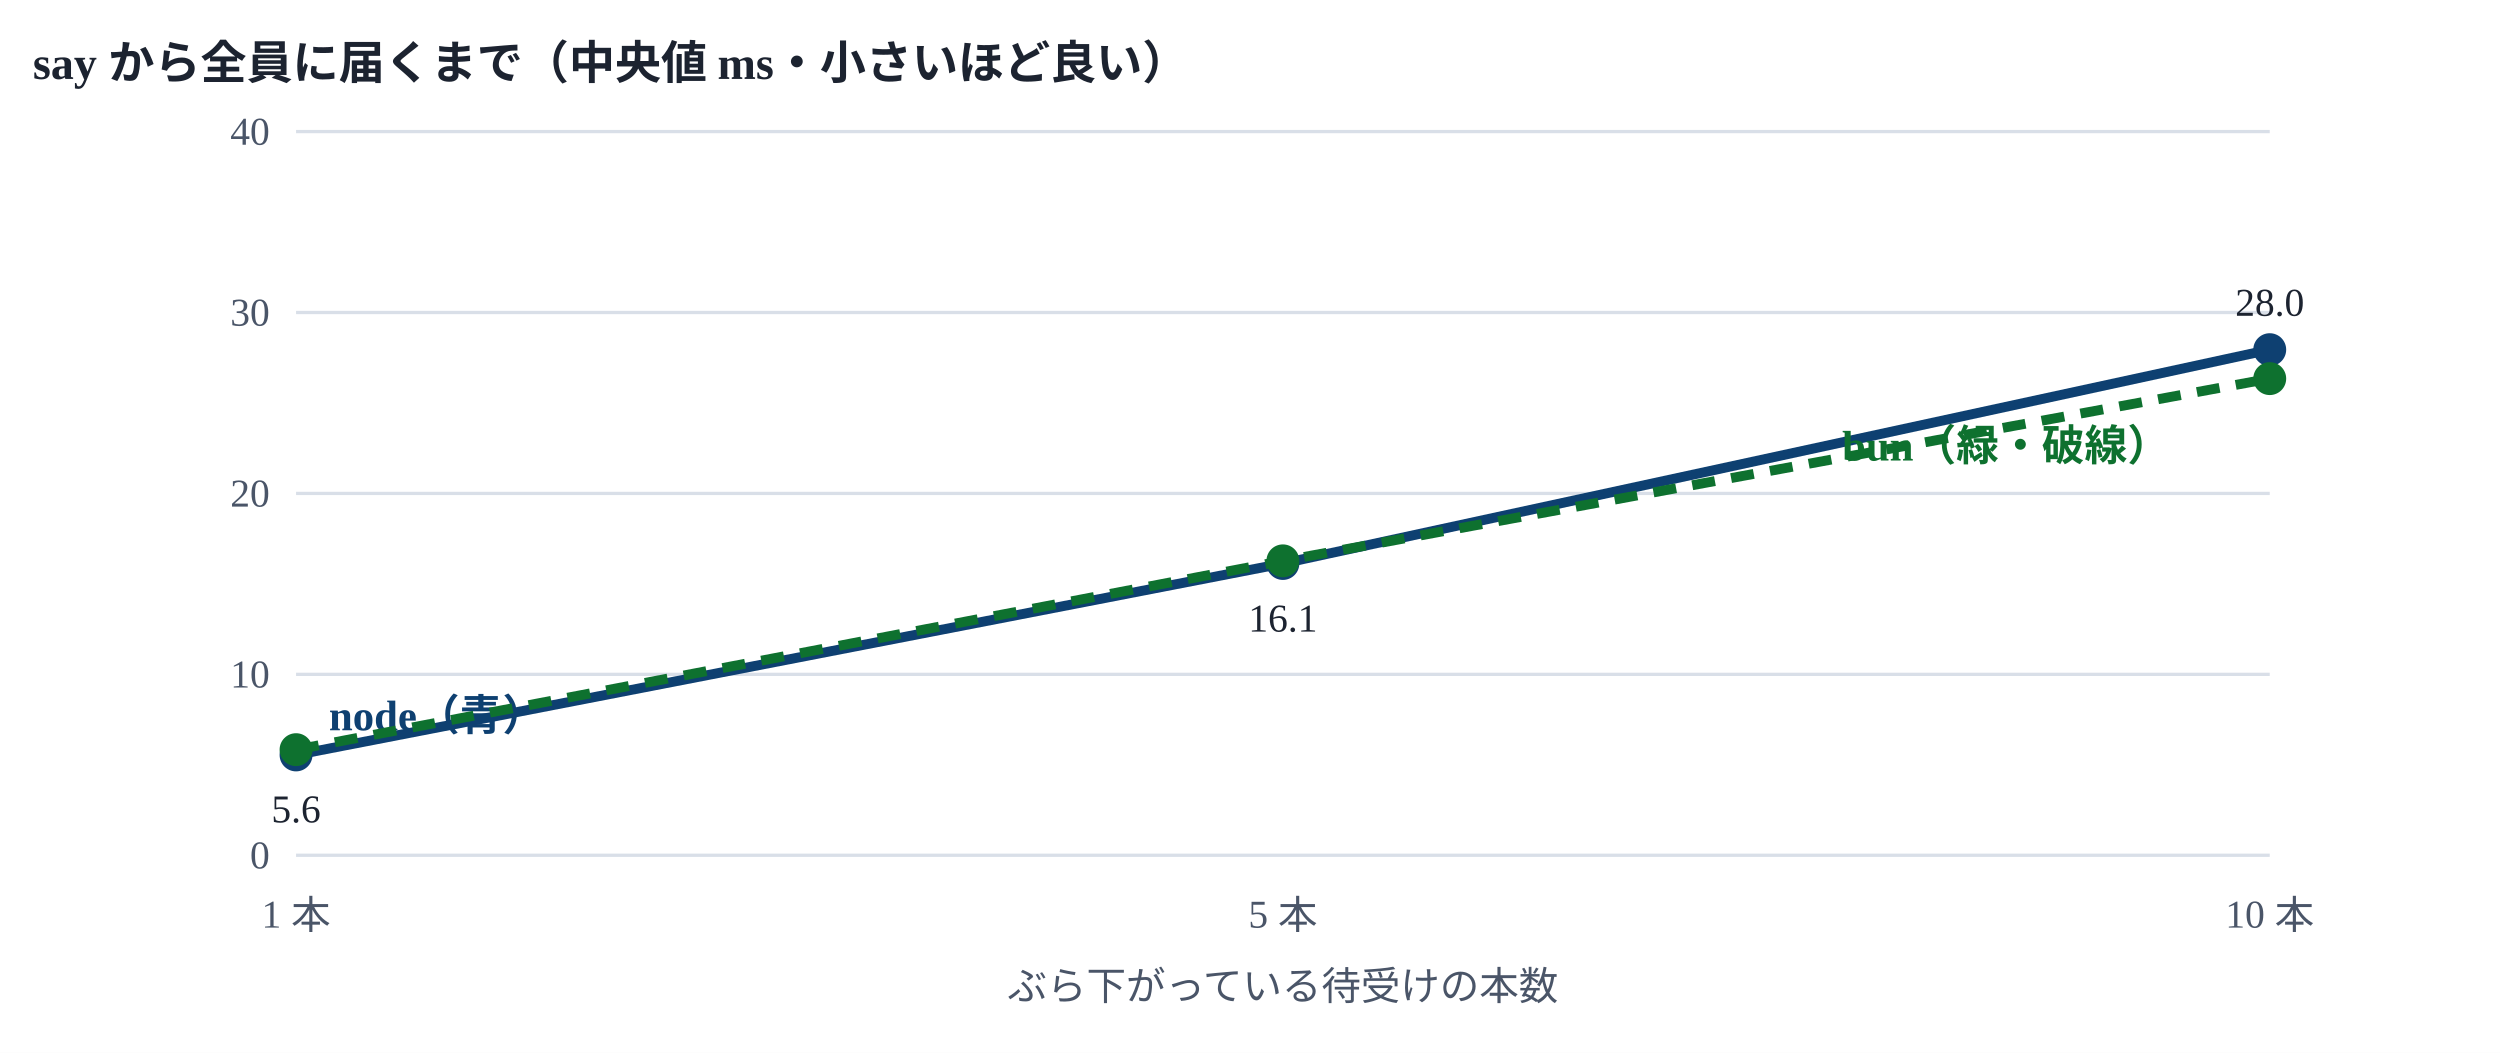
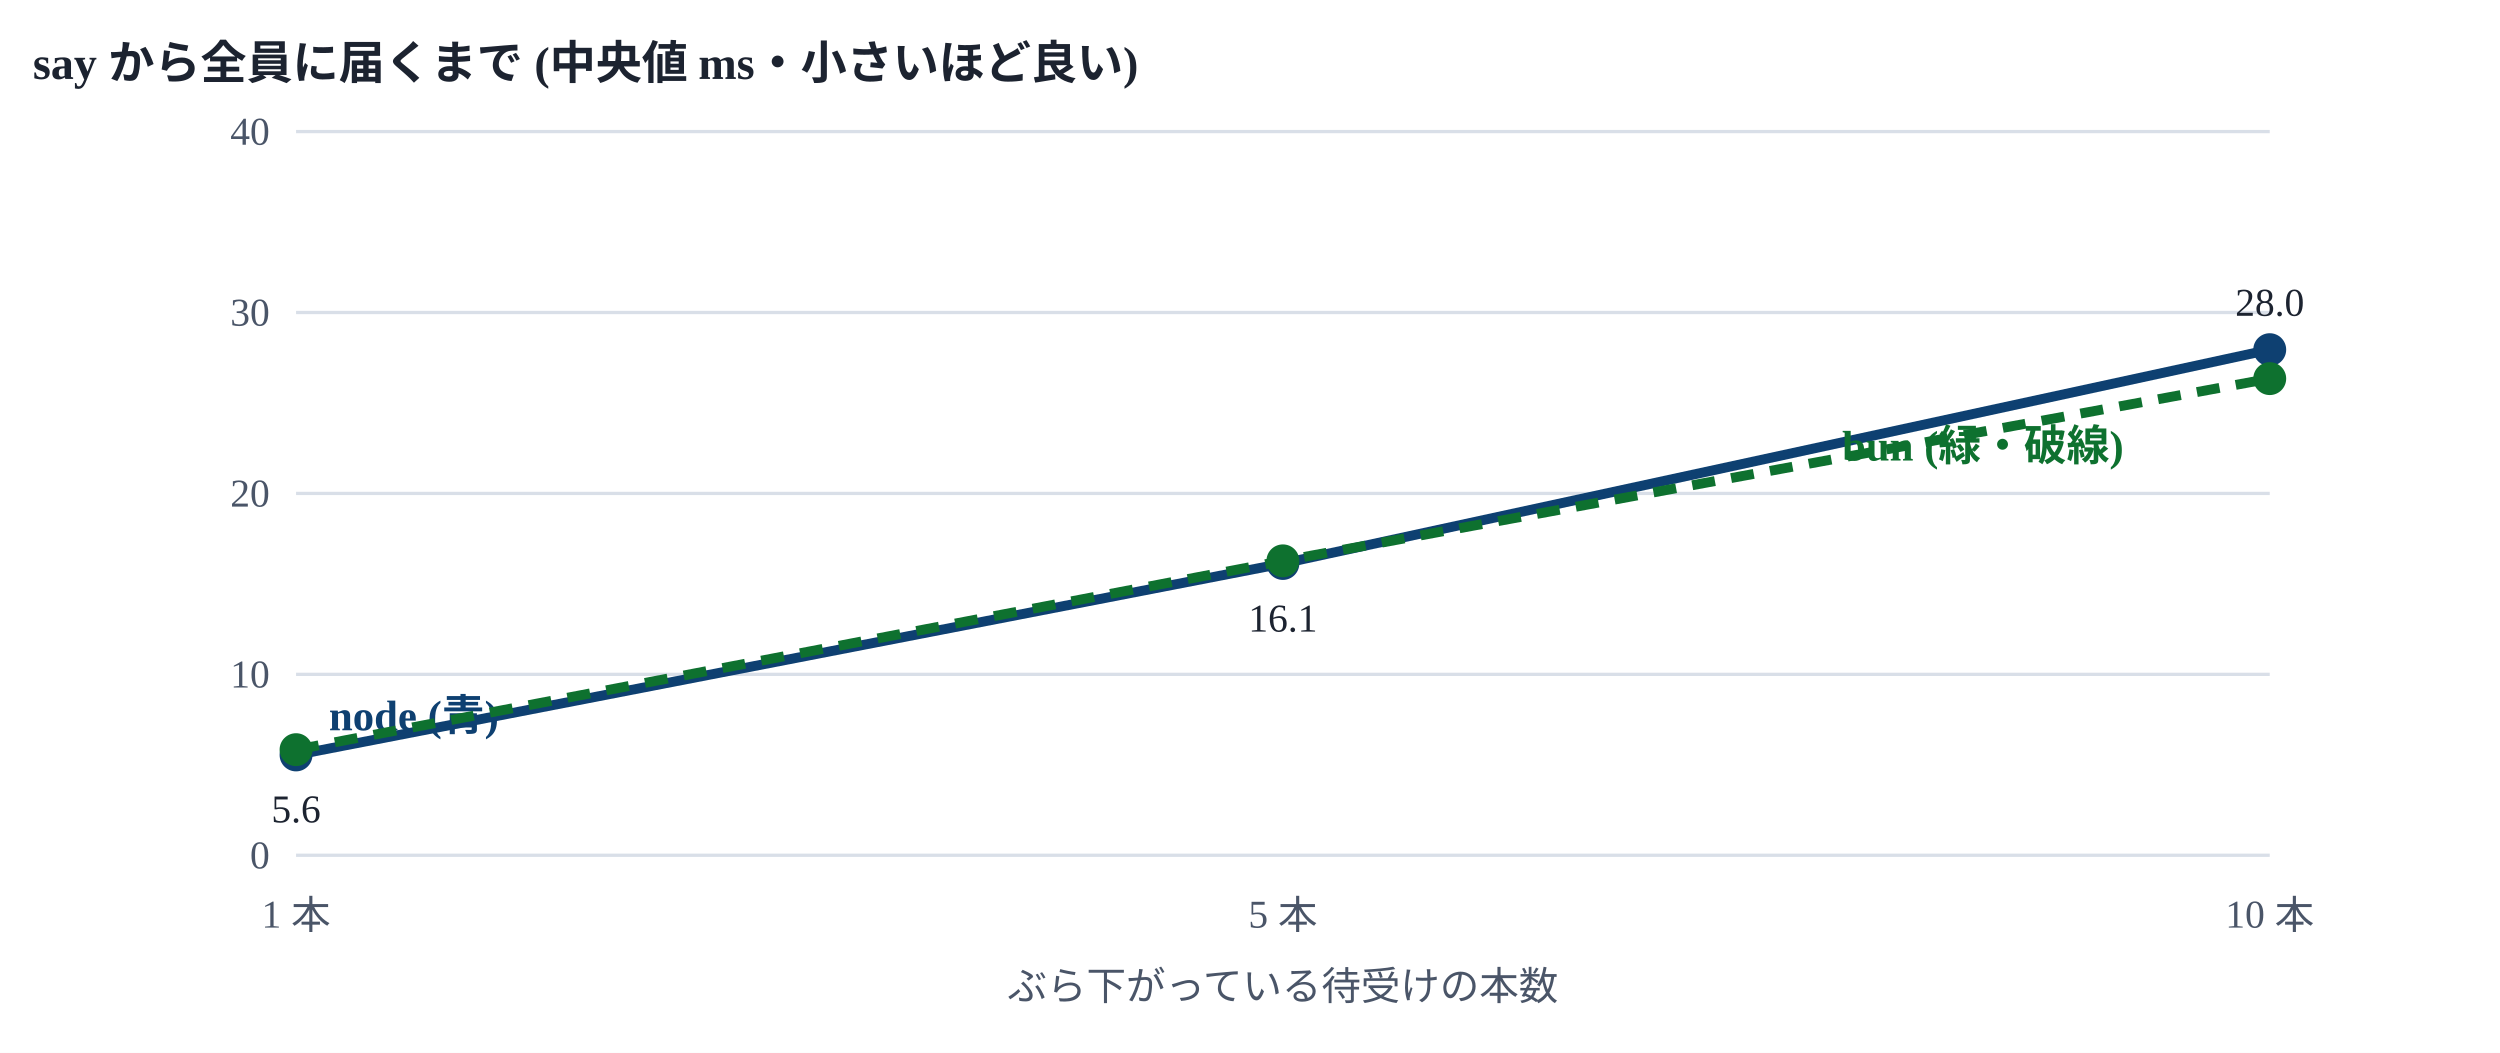
<svg xmlns="http://www.w3.org/2000/svg" viewBox="0 0 760 320" width="760" height="320" role="img" aria-label="待受けの本数と配信の遅れ">
  <rect width="100%" height="100%" fill="#ffffff" />
  <rect width="100%" height="100%" fill="#ffffff" />
-   <text x="10" y="24" font-size="14" font-weight="700" fill="#1c2330">say から全員に届くまで（中央値 ms・小さいほど良い）</text>
+   <text x="10" y="24" font-size="14" font-weight="700" fill="#1c2330">say から全員に届くまで (中央値 ms・小さいほど良い)</text>
  <g stroke="#d9dfe8" stroke-width="1">
    <line x1="90" y1="260" x2="690" y2="260" />
    <line x1="90" y1="205" x2="690" y2="205" />
    <line x1="90" y1="150" x2="690" y2="150" />
    <line x1="90" y1="95" x2="690" y2="95" />
    <line x1="90" y1="40" x2="690" y2="40" />
  </g>
  <g font-size="12" fill="#4a5568" text-anchor="end">
    <text x="82" y="264">0</text>
    <text x="82" y="209">10</text>
    <text x="82" y="154">20</text>
    <text x="82" y="99">30</text>
    <text x="82" y="44">40</text>
  </g>
  <g font-size="12" fill="#4a5568" text-anchor="middle">
    <text x="90" y="282">1 本</text>
    <text x="390" y="282">5 本</text>
    <text x="690" y="282">10 本</text>
  </g>
  <text x="390" y="304" font-size="12" fill="#4a5568" text-anchor="middle">ぶら下がっている待受けの本数</text>
  <polyline points="90,229.5 390,171.3 690,106.3" fill="none" stroke="hsl(210,78%,25%)" stroke-width="3" />
  <g fill="hsl(210,78%,25%)">
    <circle cx="90" cy="229.5" r="5" />
    <circle cx="390" cy="171.3" r="5" />
    <circle cx="690" cy="106.3" r="5" />
  </g>
-   <text x="100" y="222" font-size="13" font-weight="700" fill="hsl(210,78%,25%)">node（青）</text>
+   <text x="100" y="222" font-size="13" font-weight="700" fill="hsl(210,78%,25%)">node (青)</text>
  <polyline points="90,227.9 390,170.5 690,115.1" fill="none" stroke="hsl(140,78%,25%)" stroke-width="3" stroke-dasharray="7 5" />
  <g fill="hsl(140,78%,25%)">
    <circle cx="90" cy="227.9" r="5" />
    <circle cx="390" cy="170.5" r="5" />
    <circle cx="690" cy="115.1" r="5" />
  </g>
-   <text x="560" y="140" font-size="13" font-weight="700" fill="hsl(140,78%,25%)">bun（緑・破線）</text>
+   <text x="560" y="140" font-size="13" font-weight="700" fill="hsl(140,78%,25%)">bun (緑・破線)</text>
  <g font-size="12" fill="#1c2330" text-anchor="middle">
    <text x="90" y="250">5.6</text>
    <text x="390" y="192">16.1</text>
    <text x="690" y="96">28.0</text>
  </g>
</svg>
